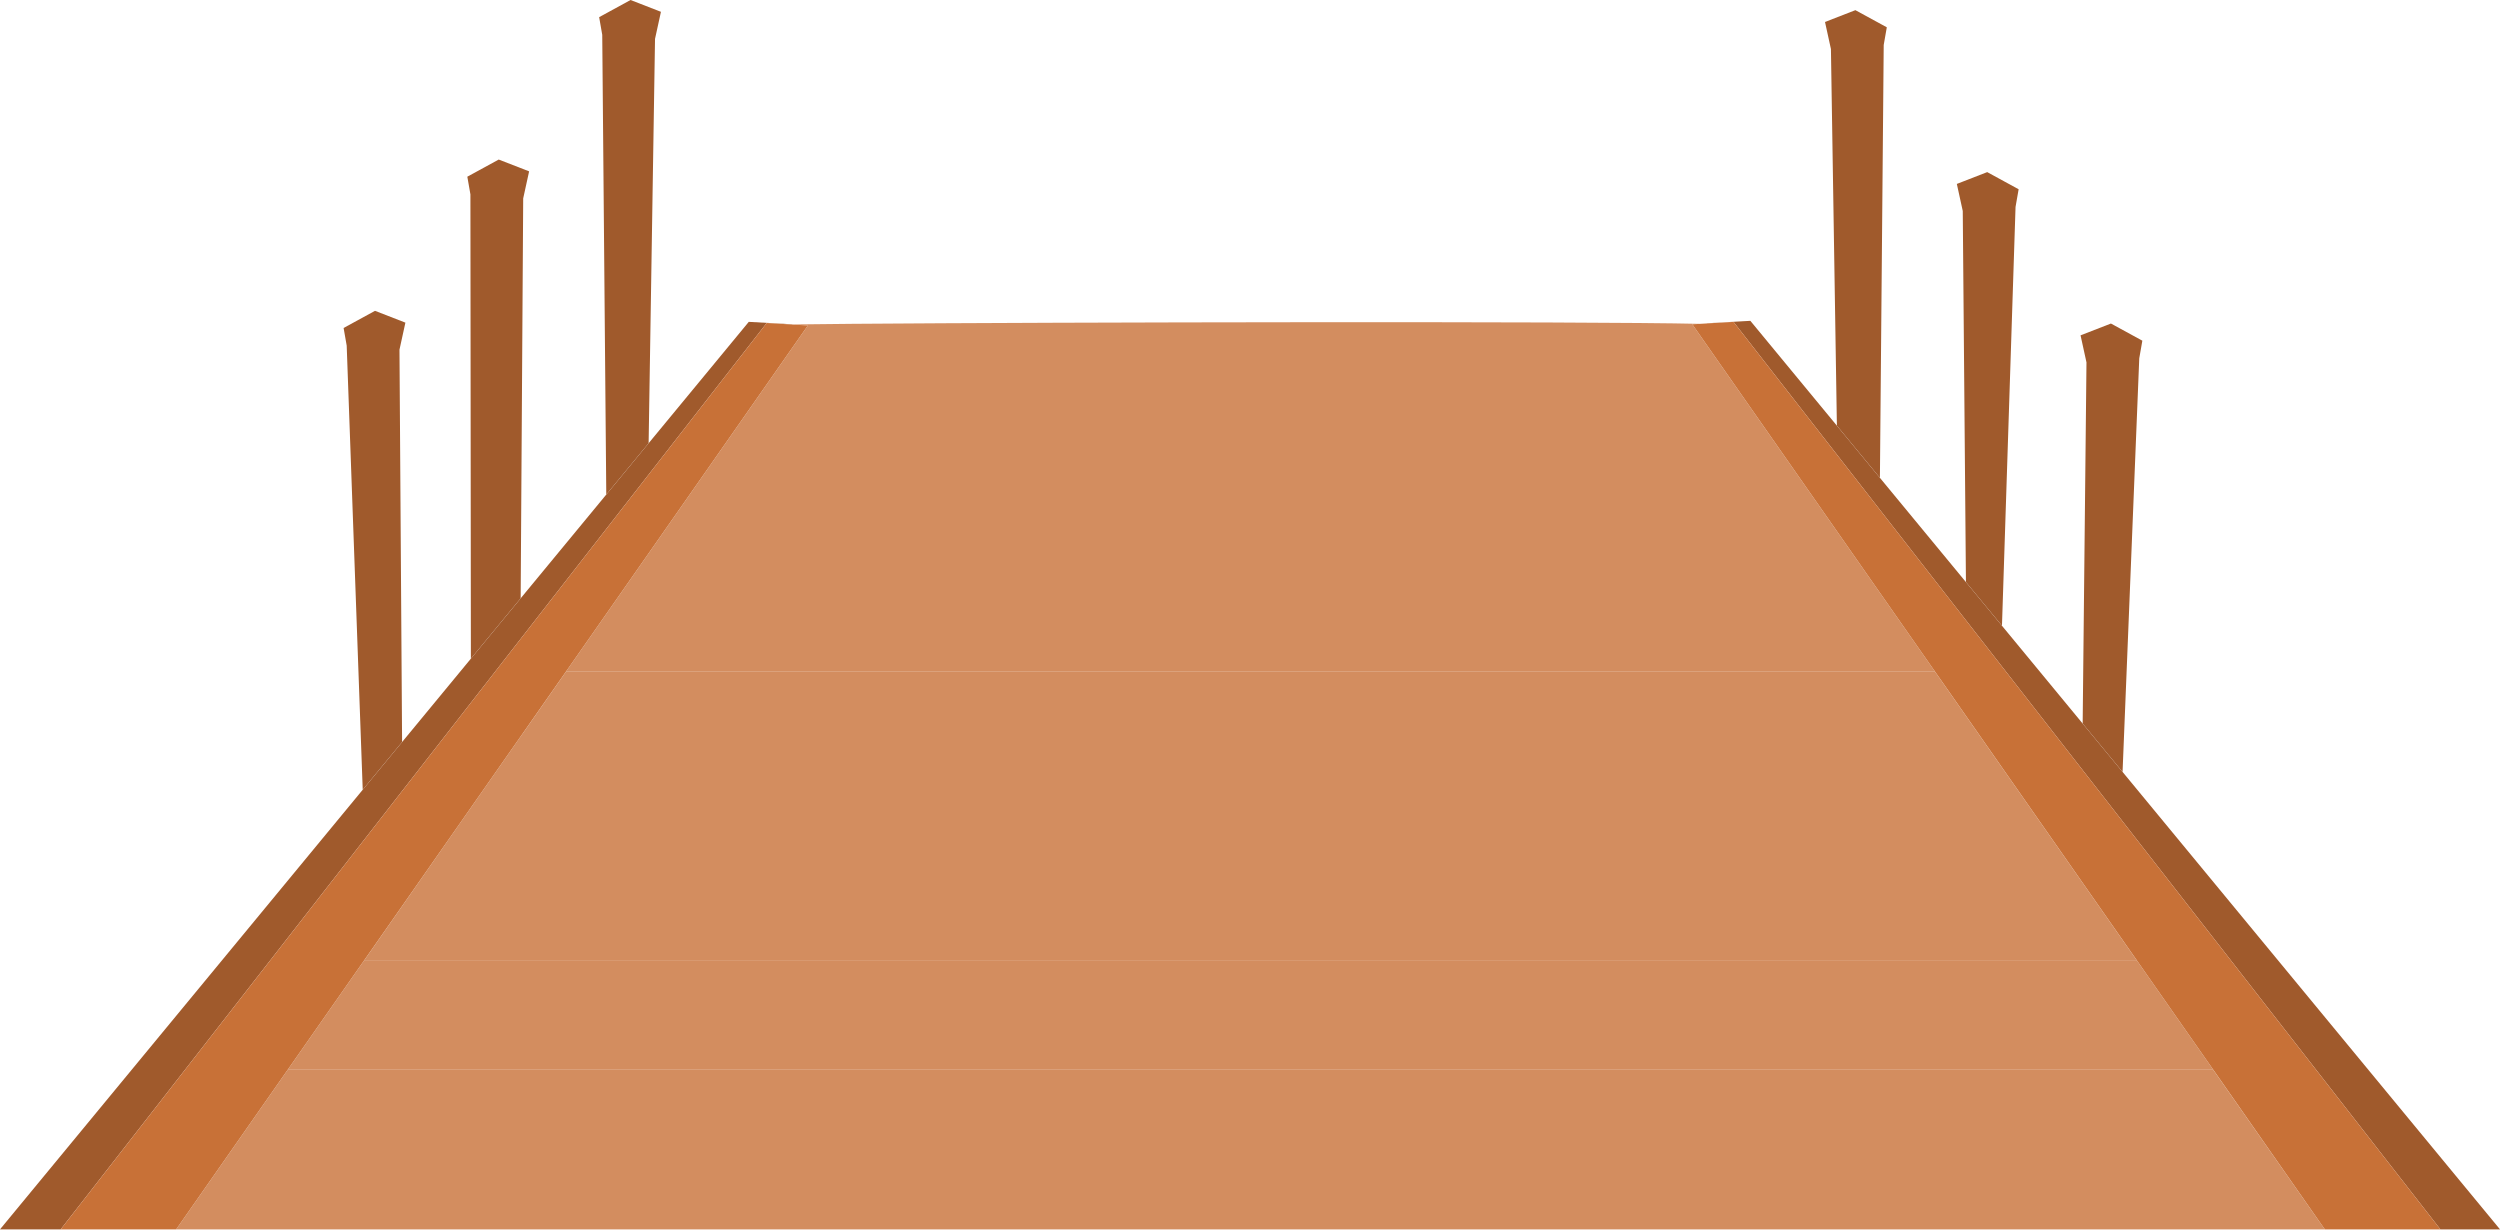
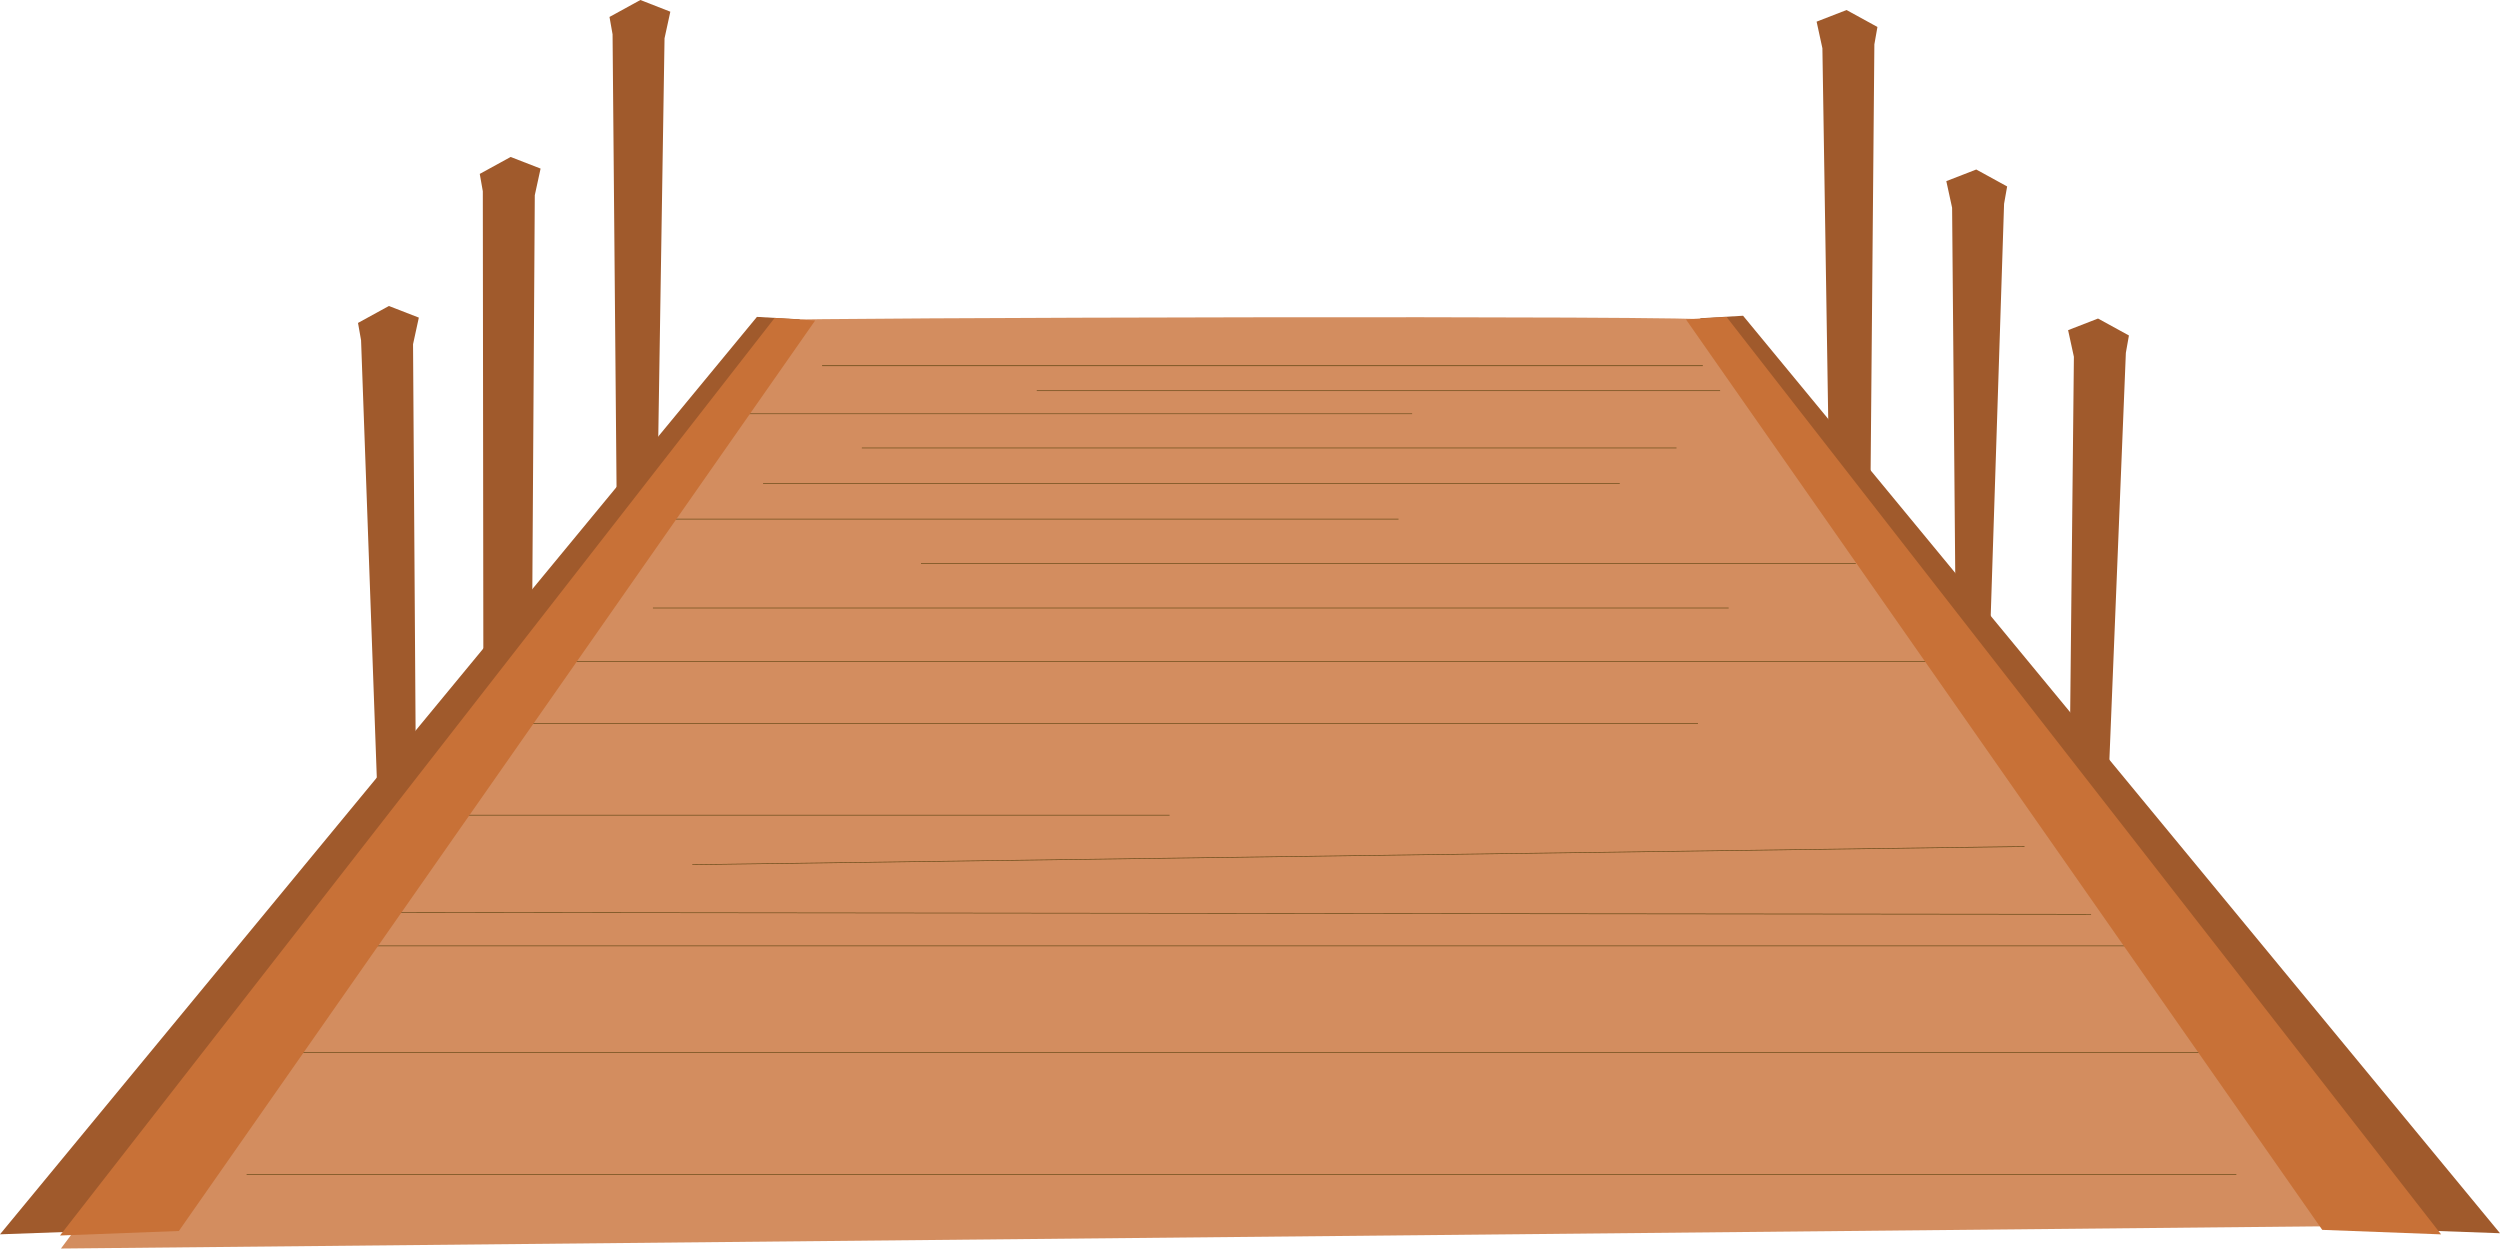
- <svg xmlns="http://www.w3.org/2000/svg" viewBox="0 0 1941.91 954.93">
+ <svg xmlns="http://www.w3.org/2000/svg" viewBox="0 0 1972.32 984.95">
  <defs>
-     <style>.cls-1{fill:#f7db72;fill-opacity:0;}.cls-2{fill:#d38d5f;}.cls-3,.cls-4{fill:none;stroke-linecap:round;stroke-linejoin:round;stroke-width:0;}.cls-3{stroke:#000;}.cls-4{stroke:#5f4512;}.cls-5{fill:#a05a2c;}.cls-6{fill:#c87137;}</style>
+     <style>.cls-1{fill:#f7db72;fill-opacity:0;}.cls-2{fill:#d38d5f;}.cls-3,.cls-4,.cls-5,.cls-6{stroke:#5f4512;}.cls-3,.cls-5{stroke-width:0.5px;}.cls-4,.cls-5{fill:#5f4512;}.cls-4{stroke-width:0.58px;}.cls-6{fill:none;stroke-width:0.47px;}.cls-7{fill:#a05a2c;}.cls-8{fill:#c87137;}</style>
  </defs>
  <g id="Layer_2" data-name="Layer 2">
    <g id="svg1266">
-       <path class="cls-1" d="M1555.06,486.07l62.68,76,3-280.54-4.6-21,23.6-9.17,24.4,13.32-2.4,13.71-11.65,288.57h69.47l6.7-10.3c18.6-28.7,34.2-68.1,40.3-101.6,4.4-24.5,4.4-67.5-.1-91.3-11.3-59.6-37.4-107.6-81.4-149.6-33.06-31.49-71.89-53.36-117.23-65.88l-2.19,12.5Z" />
-       <path class="cls-1" d="M1527.07,452.15l-2.47-288.26-4.6-21,5.53-2.15a458.52,458.52,0,0,0-63.26.26l-2,230.19Z" />
-       <path class="cls-1" d="M1325.91,251.23l-.09-.12,33.8-1.9,67.2,81.44-2.88-182.5a291.31,291.31,0,0,0-84.22,38.46c-19,12.9-49,41.2-62.8,59.3q-1.87,2.47-3.7,5c20,.17,36.07.39,47.24.65Z" />
-       <path class="cls-2" d="M223.78,830.51,136.83,954.93h1669l-87-124.42Zm-44.76,96h0Z" />
-       <path class="cls-2" d="M1324,570.91H405.21l-50.53,72.3h0L301.05,720l1333.17,1.56L301.05,720l-18.42,26.36H1660.05l-156.9-224.5H439.53l-34.32,49.1Zm-793.3,111.3,1051-14.3Z" />
-       <path class="cls-2" d="M627.52,252.81,517.94,409.61h0l-78.41,112.2H1503.15l-188.63-269.9,5.94-.36c-11.17-.26-27.28-.48-47.24-.65-160.54-1.42-569.86-.21-657.89,1.13l0,.05Zm-41,128.7h0Zm77.9-28h0Zm-164.8,126.2h0Zm211.4-35h0Zm91.4-136.4h0Zm525.4-19.7h0Z" />
-       <polygon class="cls-2" points="282.63 746.31 223.78 830.51 1718.89 830.51 1660.05 746.31 282.63 746.31" />
-       <line class="cls-3" x1="179.02" y1="926.51" x2="1748.82" y2="926.51" />
-       <line class="cls-4" x1="633.02" y1="288.61" x2="1327.82" y2="288.61" />
-       <line class="cls-4" x1="223.78" y1="830.51" x2="1718.89" y2="830.51" />
-       <line class="cls-4" x1="282.63" y1="746.31" x2="1660.05" y2="746.31" />
-       <line class="cls-4" x1="1581.72" y1="667.91" x2="530.72" y2="682.21" />
-       <line class="cls-4" x1="405.21" y1="570.91" x2="1324.02" y2="570.91" />
-       <line class="cls-4" x1="1503.15" y1="521.81" x2="439.53" y2="521.81" />
-       <line class="cls-4" x1="1348.32" y1="479.71" x2="499.62" y2="479.71" />
-       <line class="cls-4" x1="1448.52" y1="444.71" x2="711.02" y2="444.71" />
-       <line class="cls-4" x1="517.94" y1="409.61" x2="1087.82" y2="409.61" />
-       <line class="cls-4" x1="1262.32" y1="381.51" x2="586.52" y2="381.51" />
-       <line class="cls-4" x1="1307.12" y1="353.51" x2="664.42" y2="353.51" />
-       <polygon class="cls-5" points="406.4 154.12 411 133.1 387.4 123.93 363 137.25 365.4 150.96 365.76 511.63 404.43 464.76 406.4 154.12" />
-       <polygon class="cls-5" points="508.8 30.19 513.4 9.18 489.8 0 465.4 13.32 467.8 27.04 470.93 384.17 503.83 344.29 508.8 30.19" />
-       <polygon class="cls-5" points="310.3 271.63 314.9 250.62 291.3 241.44 266.9 254.76 269.3 268.47 281.75 613.45 312.33 576.39 310.3 271.63" />
-       <polygon class="cls-5" points="1524.6 163.89 1527.07 452.15 1555.06 486.07 1565.6 160.73 1567.79 148.23 1568 147.01 1543.6 133.69 1525.53 140.72 1520 142.87 1524.6 163.89" />
-       <polygon class="cls-5" points="1460.25 371.17 1462.27 140.98 1463.2 34.93 1465.6 21.21 1441.2 7.89 1417.6 17.07 1422.2 38.09 1423.94 148.15 1426.83 330.65 1460.25 371.17" />
-       <polygon class="cls-5" points="1664.1 264.63 1639.7 251.31 1616.1 260.48 1620.7 281.5 1617.74 562.04 1648.73 599.6 1650.05 566.91 1661.7 278.34 1664.1 264.63" />
-       <line class="cls-4" x1="1341.52" y1="308.31" x2="802.42" y2="308.31" />
-       <line class="cls-4" x1="1634.22" y1="721.51" x2="301.05" y2="719.95" />
-       <line class="cls-4" x1="354.68" y1="643.21" x2="907.12" y2="643.21" />
-       <polygon class="cls-5" points="1617.74 562.04 1555.06 486.07 1527.07 452.15 1460.25 371.17 1426.83 330.65 1359.62 249.21 1325.82 251.1 1325.91 251.23 1346.52 250.01 1895.62 954.93 1941.91 954.93 1648.73 599.6 1617.74 562.04" />
-       <polygon class="cls-6" points="1346.52 250.01 1325.91 251.23 1320.46 251.55 1314.52 251.91 1503.15 521.81 1660.05 746.31 1718.89 830.51 1805.85 954.93 1895.62 954.93 1346.52 250.01" />
-       <polygon class="cls-5" points="595.52 250.91 615.29 252.08 615.34 252.03 615.42 251.91 581.62 250.01 503.83 344.29 470.93 384.17 404.43 464.76 365.76 511.63 312.33 576.39 281.75 613.45 0 954.93 47.13 954.93 595.52 250.91" />
-       <polygon class="cls-6" points="282.63 746.31 301.05 719.95 354.68 643.21 405.21 570.91 439.53 521.81 517.94 409.61 627.52 252.81 615.29 252.08 595.52 250.91 47.13 954.93 136.83 954.93 223.78 830.51 282.63 746.31" />
+       <path id="path6122" class="cls-1" d="M1171.73,821.11c-37.29-119.82,24-245.62,146.32-300.44,84.73-38,142.82-37.17,227.21,3.13,88.76,42.4,148,137.46,148,237.41,0,70.56-37.17,130.18-60.89,97.67-16.54-22.66-114.17-27.72-114.17-5.92,0,14-6,13.73-23.87-.92-13.13-10.75-23.87-12.79-23.87-4.54s-20.8,15-46.23,15c-32,0-43.72-6.45-38.08-20.94,4.48-11.51,1-20.93-7.77-20.93s-20,10.6-25.08,23.55c-11,28.31-75.52,31.94-69.84,3.93,2.22-10.93-14.87-21.78-38.55-24.48-33.22-3.79-43.68,2.53-47.75,28.85-3.89,25.17-10.34,17.21-25.46-31.39Z" />
+       <path id="path6124" class="cls-1" d="M1171.73,821.11c-37.29-119.82,24-245.62,146.32-300.44,84.73-38,142.82-37.17,227.21,3.13,88.76,42.4,148,137.46,148,237.41,0,70.56-37.17,130.18-60.89,97.67-16.54-22.66-114.17-27.72-114.17-5.92,0,14-6,13.73-23.87-.92-13.13-10.75-23.87-12.79-23.87-4.54s-20.8,15-46.23,15c-32,0-43.72-6.45-38.08-20.94,4.48-11.51,1-20.93-7.77-20.93s-20,10.6-25.08,23.55c-11,28.31-75.52,31.94-69.84,3.93,2.22-10.93-14.87-21.78-38.55-24.48-33.22-3.79-43.68,2.53-47.75,28.85-3.89,25.17-10.34,17.21-25.46-31.39Z" />
+       <path id="path6126" class="cls-1" d="M1478.64,891.56c1.83-1.84,7.34-3.6,12.55-4,11.17-.87,20-4.71,20-8.71,0-1.6-2-3.2-4.48-3.54s-4.48-1.89-4.48-3.44c0-1.81-2.11-2.8-6-2.8-7.34,0-7.62-2.41-.79-6.82l5.17-3.35L1495,853c-7.6-7.88-12.06-10-17.8-8.62-6.08,1.51-6.08,5.12,0,10.77,5.93,5.49,7.75,12,5.21,18.65l-1.94,5-7.43-5c-5.78-3.87-9.44-4.85-16.44-4.39-7.63.49-9.62,1.53-13,6.78-4.42,6.84-12.59,9.79-14.38,5.18-.61-1.56-.05-6.35,1.26-10.64,3-9.81,1.43-14.72-5.84-18.43-8-4.07-8.73-3.83-12.59,4.16-3,6.23-4.14,7-9.41,6.22-5.59-.81-5.91-.53-4.81,4.38,1.29,5.82-1.19,8.79-9,10.71-3.92,1-5.38.29-7-3.28-1.24-2.81-4.24-4.87-8-5.48-5.5-.91-6-1.64-6.13-9.28s.14-8.22,4.47-7.15c5.57,1.38,12.21-.21,17.44-4.18,3.78-2.87,3.78-3-.36-7.35-2.31-2.44-5.85-8.85-7.87-14.24-4.33-11.58-11.12-14.6-13.33-5.93a11,11,0,0,1-6.21,6.93c-4.78,1.79-4.92,2.39-5,22-.06,14.66-.62,19.23-2.09,16.73-2.8-4.73-7.2-4.3-10,1a53.17,53.17,0,0,1-2.95,5.13c-.34.4-3-1.15-6-3.43-7-5.43-9.51-5.25-23.71,1.74-21.65,10.65-34.82,7.06-34.82-9.47,0-6.66,1.36-9.66,7.28-16.13,4.69-5.12,6.59-8.62,5.34-9.84-1.06-1.05-8.58-3.19-16.72-4.77-22.28-4.32-29-6.58-35.41-11.88-7.43-6.17-8.5-6.07-12.67,1.17-3.06,5.3-4.18,5.83-10.07,4.74-4.41-.82-7.35-.35-8.77,1.38-3,3.62-10.65,31.26-9.29,33.44.62,1,3.72,1.21,6.9.52s5.78-.43,5.78.67-5.07,8.31-11.27,16.13l-11.27,14.21-5.6-10.92c-3.08-6-6.45-14.69-7.5-19.31-1.67-7.33-1.43-8.72,1.94-11.05,4.68-3.23,5-10.66.82-22.22-3.8-10.61-8.23-15.55-14-15.55s-6.49-2.11-9.28-29.64c-3.75-37,2.88-85.84,16.19-119.17,41.09-102.85,135.34-169.71,245.83-174.38,45.78-1.94,94.12,7.87,132.55,26.9,80.68,39.95,135.47,113.66,150.2,202,6.88,41.28-1.49,119-13.2,122.7-6.85,2.14-21.88,18.48-21.88,23.78,0,4-.75,4.71-3.82,3.75-2.09-.66-4.38-.26-5.09.85s-4.13,2-7.62,2.06c-7.19,0-18.93,6.61-15.49,8.7,2.77,1.69,2.86,9,.11,9-1.13,0-6.54-3-12-6.61l-9.94-6.6,6-2.47c3.32-1.35,6-3.29,6-4.3s.89-1.3,2-.63c3.24,2,6.38-9.1,5.43-19.18-.49-5.15-1.36-9.84-2-10.42s-4-.29-7.69.64c-5.3,1.36-6.88,2.94-7.92,8-2.53,12.2-7.91,14.63-20.73,9.34-6.2-2.55-7-2.5-8.83.5-1.08,1.82-2,2.54-2,1.6s-1.33-.68-2.87.59c-2.37,1.94-2.63,1-1.69-6,1.4-10.28-2.29-13.55-15.28-13.5-5,0-8.17.67-7.08,1.47,2.23,1.61,10.94,13.53,10.94,15,0,.51-4.9,1.93-10.9,3.16s-11.43,3-12.06,4.06-3.83,1.83-7.11,1.83c-6.59,0-15.73,8.3-19.79,18-1.73,4.11-3.71,5.57-7.57,5.58a61.31,61.31,0,0,0-12.19,1.77c-3.83,1-9.65,2.34-12.93,3.06-5.56,1.21-5.75,1.07-2.7-2Zm51-30.74a7.58,7.58,0,0,0-.57-11.35c-2.45-2-3.3-1.5-5,3-3.31,8.58.15,13.7,5.62,8.31Z" />
+       <path id="path6128" class="cls-1" d="M1478.64,891.56c1.83-1.84,7.34-3.6,12.55-4,11.17-.87,20-4.71,20-8.71,0-1.6-2-3.2-4.48-3.54s-4.48-1.89-4.48-3.44c0-1.81-2.11-2.8-6-2.8-7.34,0-7.62-2.41-.79-6.82l5.17-3.35L1495,853c-7.6-7.88-12.06-10-17.8-8.62-6.08,1.51-6.08,5.12,0,10.77,5.93,5.49,7.75,12,5.21,18.65l-1.94,5-7.43-5c-5.78-3.87-9.44-4.85-16.44-4.39-7.63.49-9.62,1.53-13,6.78-4.42,6.84-12.59,9.79-14.38,5.18-.61-1.56-.05-6.35,1.26-10.64,3-9.81,1.43-14.72-5.84-18.43-8-4.07-8.73-3.83-12.59,4.16-3,6.23-4.14,7-9.41,6.22-5.59-.81-5.91-.53-4.81,4.38,1.29,5.82-1.19,8.79-9,10.71-3.92,1-5.38.29-7-3.28-1.24-2.81-4.24-4.87-8-5.48-5.5-.91-6-1.64-6.13-9.28s.14-8.22,4.47-7.15c5.57,1.38,12.21-.21,17.44-4.18,3.78-2.87,3.78-3-.36-7.35-2.31-2.44-5.85-8.85-7.87-14.24-4.33-11.58-11.12-14.6-13.33-5.93a11,11,0,0,1-6.21,6.93c-4.78,1.79-4.92,2.39-5,22-.06,14.66-.62,19.23-2.09,16.73-2.8-4.73-7.2-4.3-10,1a53.17,53.17,0,0,1-2.95,5.13c-.34.4-3-1.15-6-3.43-7-5.43-9.51-5.25-23.71,1.74-21.65,10.65-34.82,7.06-34.82-9.47,0-6.66,1.36-9.66,7.28-16.13,4.69-5.12,6.59-8.62,5.34-9.84-1.06-1.05-8.58-3.19-16.72-4.77-22.28-4.32-29-6.58-35.41-11.88-7.43-6.17-8.5-6.07-12.67,1.17-3.06,5.3-4.18,5.83-10.07,4.74-4.41-.82-7.35-.35-8.77,1.38-3,3.62-10.65,31.26-9.29,33.44.62,1,3.72,1.21,6.9.52s5.78-.43,5.78.67-5.07,8.31-11.27,16.13l-11.27,14.21-5.6-10.92c-3.08-6-6.45-14.69-7.5-19.31-1.67-7.33-1.43-8.72,1.94-11.05,4.68-3.23,5-10.66.82-22.22-3.8-10.61-8.23-15.55-14-15.55s-6.49-2.11-9.28-29.64c-3.75-37,2.88-85.84,16.19-119.17,41.09-102.85,135.34-169.71,245.83-174.38,45.78-1.94,94.12,7.87,132.55,26.9,80.68,39.95,135.47,113.66,150.2,202,6.88,41.28-1.49,119-13.2,122.7-6.85,2.14-21.88,18.48-21.88,23.78,0,4-.75,4.71-3.82,3.75-2.09-.66-4.38-.26-5.09.85s-4.13,2-7.62,2.06c-7.19,0-18.93,6.61-15.49,8.7,2.77,1.69,2.86,9,.11,9-1.13,0-6.54-3-12-6.61l-9.94-6.6,6-2.47c3.32-1.35,6-3.29,6-4.3s.89-1.3,2-.63c3.24,2,6.38-9.1,5.43-19.18-.49-5.15-1.36-9.84-2-10.42s-4-.29-7.69.64c-5.3,1.36-6.88,2.94-7.92,8-2.53,12.2-7.91,14.63-20.73,9.34-6.2-2.55-7-2.5-8.83.5-1.08,1.82-2,2.54-2,1.6s-1.33-.68-2.87.59c-2.37,1.94-2.63,1-1.69-6,1.4-10.28-2.29-13.55-15.28-13.5-5,0-8.17.67-7.08,1.47,2.23,1.61,10.94,13.53,10.94,15,0,.51-4.9,1.93-10.9,3.16s-11.43,3-12.06,4.06-3.83,1.83-7.11,1.83c-6.59,0-15.73,8.3-19.79,18-1.73,4.11-3.71,5.57-7.57,5.58a61.31,61.31,0,0,0-12.19,1.77c-3.83,1-9.65,2.34-12.93,3.06-5.56,1.21-5.75,1.07-2.7-2Zm51-30.74a7.58,7.58,0,0,0-.57-11.35c-2.45-2-3.3-1.5-5,3-3.31,8.58.15,13.7,5.62,8.31Z" />
+       <path id="path6130" class="cls-1" d="M1478.64,891.56c1.83-1.84,7.34-3.6,12.55-4,11.17-.87,20-4.71,20-8.71,0-1.6-2-3.2-4.48-3.54s-4.48-1.89-4.48-3.44c0-1.81-2.11-2.8-6-2.8-7.34,0-7.62-2.41-.79-6.82l5.17-3.35L1495,853c-7.6-7.88-12.06-10-17.8-8.62-6.08,1.51-6.08,5.12,0,10.77,5.93,5.49,7.75,12,5.21,18.65l-1.94,5-7.43-5c-5.78-3.87-9.44-4.85-16.44-4.39-7.63.49-9.62,1.53-13,6.78-4.42,6.84-12.59,9.79-14.38,5.18-.61-1.56-.05-6.35,1.26-10.64,3-9.81,1.43-14.72-5.84-18.43-8-4.07-8.73-3.83-12.59,4.16-3,6.23-4.14,7-9.41,6.22-5.59-.81-5.91-.53-4.81,4.38,1.29,5.82-1.19,8.79-9,10.71-3.92,1-5.38.29-7-3.28-1.24-2.81-4.24-4.87-8-5.48-5.5-.91-6-1.64-6.13-9.28s.14-8.22,4.47-7.15c5.57,1.38,12.21-.21,17.44-4.18,3.78-2.87,3.78-3-.36-7.35-2.31-2.44-5.85-8.85-7.87-14.24-4.33-11.58-11.12-14.6-13.33-5.93a11,11,0,0,1-6.21,6.93c-4.78,1.79-4.92,2.39-5,22-.06,14.66-.62,19.23-2.09,16.73-2.8-4.73-7.2-4.3-10,1a53.17,53.17,0,0,1-2.95,5.13c-.34.4-3-1.15-6-3.43-7-5.43-9.51-5.25-23.71,1.74-21.65,10.65-34.82,7.06-34.82-9.47,0-6.66,1.36-9.66,7.28-16.13,4.69-5.12,6.59-8.62,5.34-9.84-1.06-1.05-8.58-3.19-16.72-4.77-22.28-4.32-29-6.58-35.41-11.88-7.43-6.17-8.5-6.07-12.67,1.17-3.06,5.3-4.18,5.83-10.07,4.74-4.41-.82-7.35-.35-8.77,1.38-3,3.62-10.65,31.26-9.29,33.44.62,1,3.72,1.21,6.9.52s5.78-.43,5.78.67-5.07,8.31-11.27,16.13l-11.27,14.21-5.6-10.92c-3.08-6-6.45-14.69-7.5-19.31-1.67-7.33-1.43-8.72,1.94-11.05,4.68-3.23,5-10.66.82-22.22-3.8-10.61-8.23-15.55-14-15.55s-6.49-2.11-9.28-29.64c-3.75-37,2.88-85.84,16.19-119.17,41.09-102.85,135.34-169.71,245.83-174.38,45.78-1.94,94.12,7.87,132.55,26.9,80.68,39.95,135.47,113.66,150.2,202,6.88,41.28-1.49,119-13.2,122.7-6.85,2.14-21.88,18.48-21.88,23.78,0,4-.75,4.71-3.82,3.75-2.09-.66-4.38-.26-5.09.85s-4.13,2-7.62,2.06c-7.19,0-18.93,6.61-15.49,8.7,2.77,1.69,2.86,9,.11,9-1.13,0-6.54-3-12-6.61l-9.94-6.6,6-2.47c3.32-1.35,6-3.29,6-4.3s.89-1.3,2-.63c3.24,2,6.38-9.1,5.43-19.18-.49-5.15-1.36-9.84-2-10.42s-4-.29-7.69.64c-5.3,1.36-6.88,2.94-7.92,8-2.53,12.2-7.91,14.63-20.73,9.34-6.2-2.55-7-2.5-8.83.5-1.08,1.82-2,2.54-2,1.6s-1.33-.68-2.87.59c-2.37,1.94-2.63,1-1.69-6,1.4-10.28-2.29-13.55-15.28-13.5-5,0-8.17.67-7.08,1.47,2.23,1.61,10.94,13.53,10.94,15,0,.51-4.9,1.93-10.9,3.16s-11.43,3-12.06,4.06-3.83,1.83-7.11,1.83c-6.59,0-15.73,8.3-19.79,18-1.73,4.11-3.71,5.57-7.57,5.58a61.31,61.31,0,0,0-12.19,1.77c-3.83,1-9.65,2.34-12.93,3.06-5.56,1.21-5.75,1.07-2.7-2Zm51-30.74a7.58,7.58,0,0,0-.57-11.35c-2.45-2-3.3-1.5-5,3-3.31,8.58.15,13.7,5.62,8.31Z" />
+       <path id="path6132" class="cls-1" d="M1478.64,891.56c1.83-1.84,7.34-3.6,12.55-4,11.17-.87,20-4.71,20-8.71,0-1.6-2-3.2-4.48-3.54s-4.48-1.89-4.48-3.44c0-1.81-2.11-2.8-6-2.8-7.34,0-7.62-2.41-.79-6.82l5.17-3.35L1495,853c-7.6-7.88-12.06-10-17.8-8.62-6.08,1.51-6.08,5.12,0,10.77,5.93,5.49,7.75,12,5.21,18.65l-1.94,5-7.43-5c-5.78-3.87-9.44-4.85-16.44-4.39-7.63.49-9.62,1.53-13,6.78-4.42,6.84-12.59,9.79-14.38,5.18-.61-1.56-.05-6.35,1.26-10.64,3-9.81,1.43-14.72-5.84-18.43-8-4.07-8.73-3.83-12.59,4.16-3,6.23-4.14,7-9.41,6.22-5.59-.81-5.91-.53-4.81,4.38,1.29,5.82-1.19,8.79-9,10.71-3.92,1-5.38.29-7-3.28-1.24-2.81-4.24-4.87-8-5.48-5.5-.91-6-1.64-6.13-9.28s.14-8.22,4.47-7.15c5.57,1.38,12.21-.21,17.44-4.18,3.78-2.87,3.78-3-.36-7.35-2.31-2.44-5.85-8.85-7.87-14.24-4.33-11.58-11.12-14.6-13.33-5.93a11,11,0,0,1-6.21,6.93c-4.78,1.79-4.92,2.39-5,22-.06,14.66-.62,19.23-2.09,16.73-2.8-4.73-7.2-4.3-10,1a53.17,53.17,0,0,1-2.95,5.13c-.34.4-3-1.15-6-3.43-7-5.43-9.51-5.25-23.71,1.74-21.65,10.65-34.82,7.06-34.82-9.47,0-6.66,1.36-9.66,7.28-16.13,4.69-5.12,6.59-8.62,5.34-9.84-1.06-1.05-8.58-3.19-16.72-4.77-22.28-4.32-29-6.58-35.41-11.88-7.43-6.17-8.5-6.07-12.67,1.17-3.06,5.3-4.18,5.83-10.07,4.74-4.41-.82-7.35-.35-8.77,1.38-3,3.62-10.65,31.26-9.29,33.44.62,1,3.72,1.21,6.9.52s5.78-.43,5.78.67-5.07,8.31-11.27,16.13l-11.27,14.21-5.6-10.92c-3.08-6-6.45-14.69-7.5-19.31-1.67-7.33-1.43-8.72,1.94-11.05,4.68-3.23,5-10.66.82-22.22-3.8-10.61-8.23-15.55-14-15.55s-6.49-2.11-9.28-29.64c-3.75-37,2.88-85.84,16.19-119.17,41.09-102.85,135.34-169.71,245.83-174.38,45.78-1.94,94.12,7.87,132.55,26.9,80.68,39.95,135.47,113.66,150.2,202,6.88,41.28-1.49,119-13.2,122.7-6.85,2.14-21.88,18.48-21.88,23.78,0,4-.75,4.71-3.82,3.75-2.09-.66-4.38-.26-5.09.85s-4.13,2-7.62,2.06c-7.19,0-18.93,6.61-15.49,8.7,2.77,1.69,2.86,9,.11,9-1.13,0-6.54-3-12-6.61l-9.94-6.6,6-2.47c3.32-1.35,6-3.29,6-4.3s.89-1.3,2-.63c3.24,2,6.38-9.1,5.43-19.18-.49-5.15-1.36-9.84-2-10.42s-4-.29-7.69.64c-5.3,1.36-6.88,2.94-7.92,8-2.53,12.2-7.91,14.63-20.73,9.34-6.2-2.55-7-2.5-8.83.5-1.08,1.82-2,2.54-2,1.6s-1.33-.68-2.87.59c-2.37,1.94-2.63,1-1.69-6,1.4-10.28-2.29-13.55-15.28-13.5-5,0-8.17.67-7.08,1.47,2.23,1.61,10.94,13.53,10.94,15,0,.51-4.9,1.93-10.9,3.16s-11.43,3-12.06,4.06-3.83,1.83-7.11,1.83c-6.59,0-15.73,8.3-19.79,18-1.73,4.11-3.71,5.57-7.57,5.58a61.31,61.31,0,0,0-12.19,1.77c-3.83,1-9.65,2.34-12.93,3.06-5.56,1.21-5.75,1.07-2.7-2Zm51-30.74a7.58,7.58,0,0,0-.57-11.35c-2.45-2-3.3-1.5-5,3-3.31,8.58.15,13.7,5.62,8.31Z" />
+       <path id="path6134" class="cls-1" d="M1478.64,891.56c1.83-1.84,7.34-3.6,12.55-4,11.17-.87,20-4.71,20-8.71,0-1.6-2-3.2-4.48-3.54s-4.48-1.89-4.48-3.44c0-1.81-2.11-2.8-6-2.8-7.34,0-7.62-2.41-.79-6.82l5.17-3.35L1495,853c-7.6-7.88-12.06-10-17.8-8.62-6.08,1.51-6.08,5.12,0,10.77,5.93,5.49,7.75,12,5.21,18.65l-1.94,5-7.43-5c-5.78-3.87-9.44-4.85-16.44-4.39-7.63.49-9.62,1.53-13,6.78-4.42,6.84-12.59,9.79-14.38,5.18-.61-1.56-.05-6.35,1.26-10.64,3-9.81,1.43-14.72-5.84-18.43-8-4.07-8.73-3.83-12.59,4.16-3,6.23-4.14,7-9.41,6.22-5.59-.81-5.91-.53-4.81,4.38,1.29,5.82-1.19,8.79-9,10.71-3.92,1-5.38.29-7-3.28-1.24-2.81-4.24-4.87-8-5.48-5.5-.91-6-1.64-6.13-9.28s.14-8.22,4.47-7.15c5.57,1.38,12.21-.21,17.44-4.18,3.78-2.87,3.78-3-.36-7.35-2.31-2.44-5.85-8.85-7.87-14.24-4.33-11.58-11.12-14.6-13.33-5.93a11,11,0,0,1-6.21,6.93c-4.78,1.79-4.92,2.39-5,22-.06,14.66-.62,19.23-2.09,16.73-2.8-4.73-7.2-4.3-10,1a53.17,53.17,0,0,1-2.95,5.13c-.34.4-3-1.15-6-3.43-7-5.43-9.51-5.25-23.71,1.74-21.65,10.65-34.82,7.06-34.82-9.47,0-6.66,1.36-9.66,7.28-16.13,4.69-5.12,6.59-8.62,5.34-9.84-1.06-1.05-8.58-3.19-16.72-4.77-22.28-4.32-29-6.58-35.41-11.88-7.43-6.17-8.5-6.07-12.67,1.17-3.06,5.3-4.18,5.83-10.07,4.74-4.41-.82-7.35-.35-8.77,1.38-3,3.62-10.65,31.26-9.29,33.44.62,1,3.72,1.21,6.9.52s5.78-.43,5.78.67-5.07,8.31-11.27,16.13l-11.27,14.21-5.6-10.92c-3.08-6-6.45-14.69-7.5-19.31-1.67-7.33-1.43-8.72,1.94-11.05,4.68-3.23,5-10.66.82-22.22-3.8-10.61-8.23-15.55-14-15.55s-6.49-2.11-9.28-29.64c-3.75-37,2.88-85.84,16.19-119.17,41.09-102.85,135.34-169.71,245.83-174.38,45.78-1.94,94.12,7.87,132.55,26.9,80.68,39.95,135.47,113.66,150.2,202,6.88,41.28-1.49,119-13.2,122.7-6.85,2.14-21.88,18.48-21.88,23.78,0,4-.75,4.71-3.82,3.75-2.09-.66-4.38-.26-5.09.85s-4.13,2-7.62,2.06c-7.19,0-18.93,6.61-15.49,8.7,2.77,1.69,2.86,9,.11,9-1.13,0-6.54-3-12-6.61l-9.94-6.6,6-2.47c3.32-1.35,6-3.29,6-4.3s.89-1.3,2-.63c3.24,2,6.38-9.1,5.43-19.18-.49-5.15-1.36-9.84-2-10.42s-4-.29-7.69.64c-5.3,1.36-6.88,2.94-7.92,8-2.53,12.2-7.91,14.63-20.73,9.34-6.2-2.55-7-2.5-8.83.5-1.08,1.82-2,2.54-2,1.6s-1.33-.68-2.87.59c-2.37,1.94-2.63,1-1.69-6,1.4-10.28-2.29-13.55-15.28-13.5-5,0-8.17.67-7.08,1.47,2.23,1.61,10.94,13.53,10.94,15,0,.51-4.9,1.93-10.9,3.16s-11.43,3-12.06,4.06-3.83,1.83-7.11,1.83c-6.59,0-15.73,8.3-19.79,18-1.73,4.11-3.71,5.57-7.57,5.58a61.31,61.31,0,0,0-12.19,1.77c-3.83,1-9.65,2.34-12.93,3.06-5.56,1.21-5.75,1.07-2.7-2Zm51-30.74a7.58,7.58,0,0,0-.57-11.35c-2.45-2-3.3-1.5-5,3-3.31,8.58.15,13.7,5.62,8.31Z" />
+       <g id="g3402">
+         <path id="path4534" class="cls-2" d="M48.08,985s543-729.31,566.11-732.54c12.73-1.77,735.9-3.91,739.36,0,9.64,10.93,530.09,714.5,530.09,714.5Z" />
+       </g>
+       <path id="path1519" class="cls-3" d="M194.56,926.46H1764.33" />
+       <path id="path1549" class="cls-4" d="M648.56,288.52H1343.4" />
+       <path id="path1523" class="cls-5" d="M165.31,830.41H1756.69" />
+       <path id="path1525" class="cls-5" d="M231.61,746.23H1692.79" />
+       <path id="path1527" class="cls-5" d="M546.2,682.15l1051-14.31" />
+       <path id="path1531" class="cls-5" d="M405.3,570.87h934.29" />
+       <path id="path1533" class="cls-5" d="M407.74,521.76H1523.9" />
+       <path id="path1535" class="cls-5" d="M515.11,479.67h848.67" />
+       <path id="path1537" class="cls-5" d="M726.59,444.6h737.5" />
+       <path id="path1539" class="cls-5" d="M494.81,409.53h608.52" />
+       <path id="path1541" class="cls-5" d="M602,381.47h675.86" />
+       <path id="path1543" class="cls-5" d="M679.92,353.41h642.72" />
+       <path id="path1545" class="cls-6" d="M560.89,326.45h553.19" />
+       <g id="g1921">
+         <path id="path1287" class="cls-7" d="M419.74,502l2.17-348,4.57-21-23.62-9.17-24.37,13.37,2.42,13.7.45,400.21Z" />
+         <path id="path1320" class="cls-7" d="M518.81,378l5.46-347.77,4.57-21L505.22,0,480.85,13.37l2.42,13.69,3.41,388Z" />
+         <path id="path1322" class="cls-7" d="M328.14,617.16l-2.28-345.59,4.57-21-23.62-9.17-24.37,13.37,2.42,13.7,13.95,387.9Z" />
+         <path id="path1329" class="cls-7" d="M1543.07,514.13l-3-350.23-4.57-21,23.62-9.17,24.37,13.37-2.42,13.69-12.51,385.85Z" />
+         <path id="path1331" class="cls-7" d="M1443.2,385.85l-5.46-347.77-4.57-21,23.62-9.17,24.37,13.37L1478.74,35l-3.41,388Z" />
+         <path id="path1333" class="cls-7" d="M1632.5,632.47l3.65-351-4.57-21,23.62-9.17,24.37,13.37-2.42,13.69-15.84,391.51Z" />
+       </g>
+       <path id="path4838" class="cls-5" d="M817.92,308.25h539.13" />
+       <path id="path4842" class="cls-5" d="M279.11,719.8l1370.6,1.56" />
+       <path id="path4846" class="cls-5" d="M335.29,643.11H922.71" />
+       <path id="path2680" class="cls-7" d="M1375.16,249.1l597.16,723.83L1873,969.37l-531.74-718.3Z" />
+       <path id="path2047" class="cls-8" d="M1362.08,250l563.77,723.83-93.77-3.56-502-718.29Z" />
+       <path id="path2678" class="cls-7" d="M597.17,250,0,973.79l99.32-3.56L631.06,251.94Z" />
+       <path id="path2045" class="cls-8" d="M611.1,250.89,47.33,974.72l93.77-3.56,502-718.3Z" />
    </g>
  </g>
</svg>
